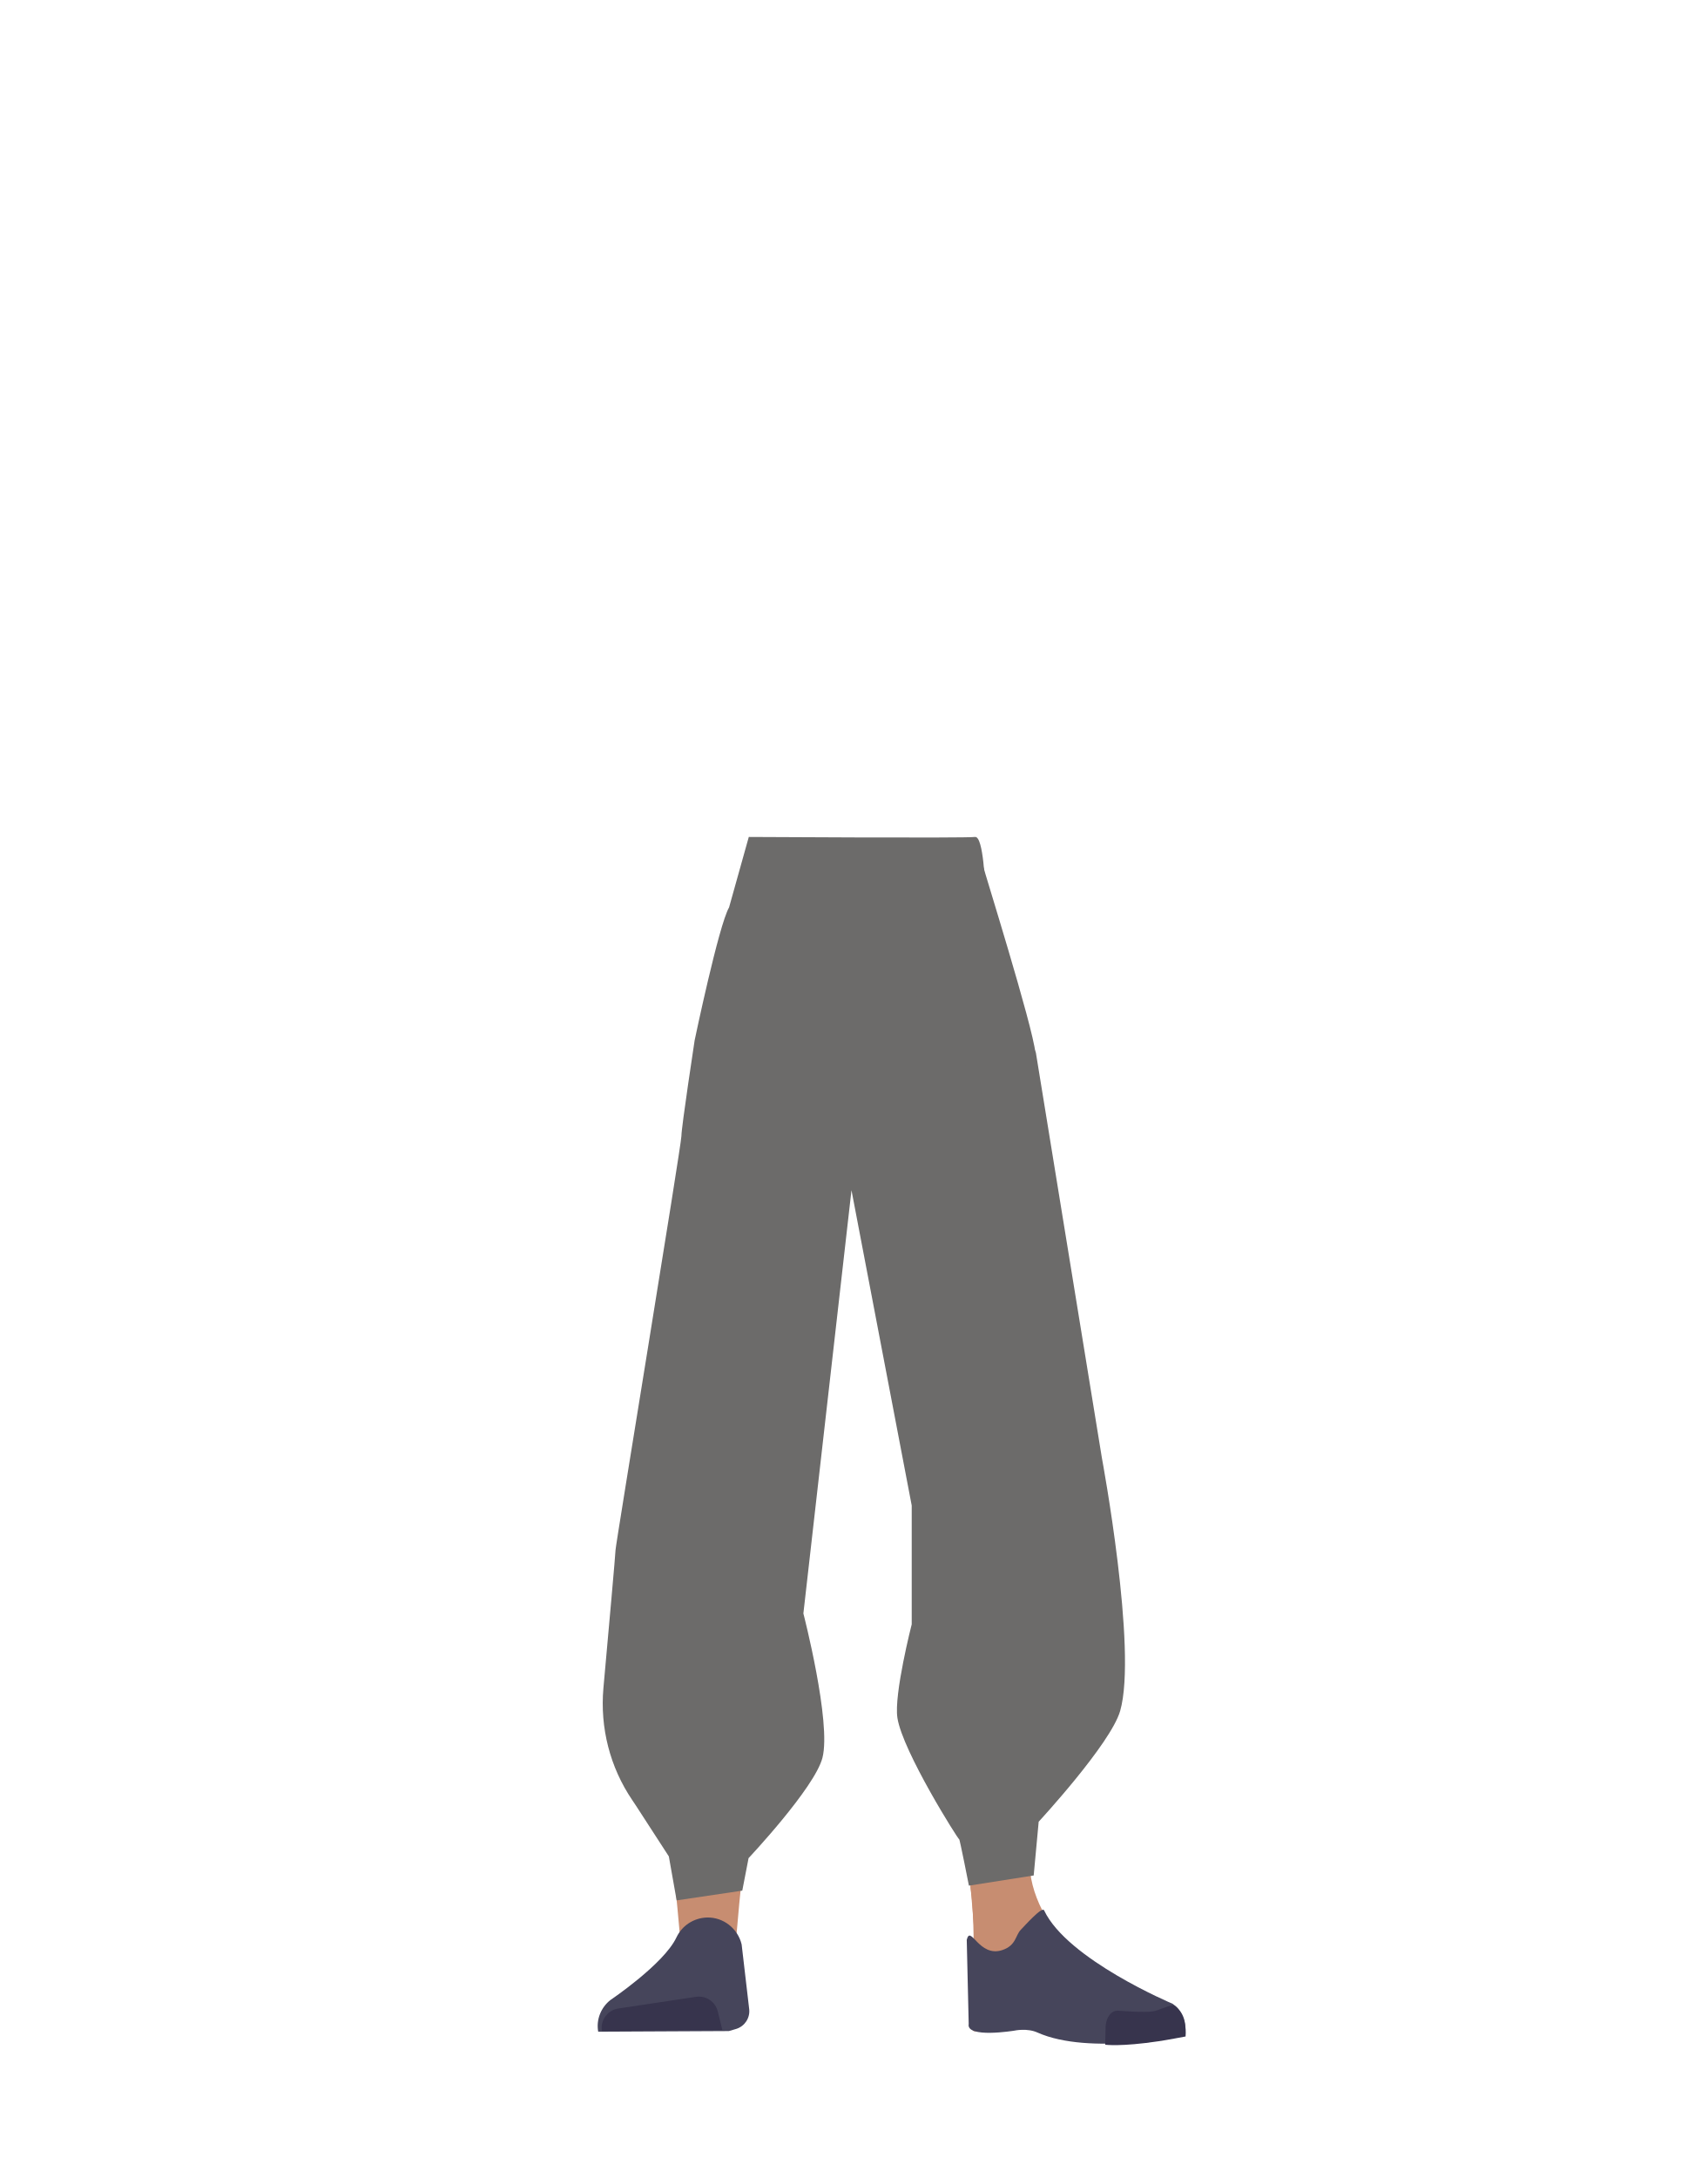
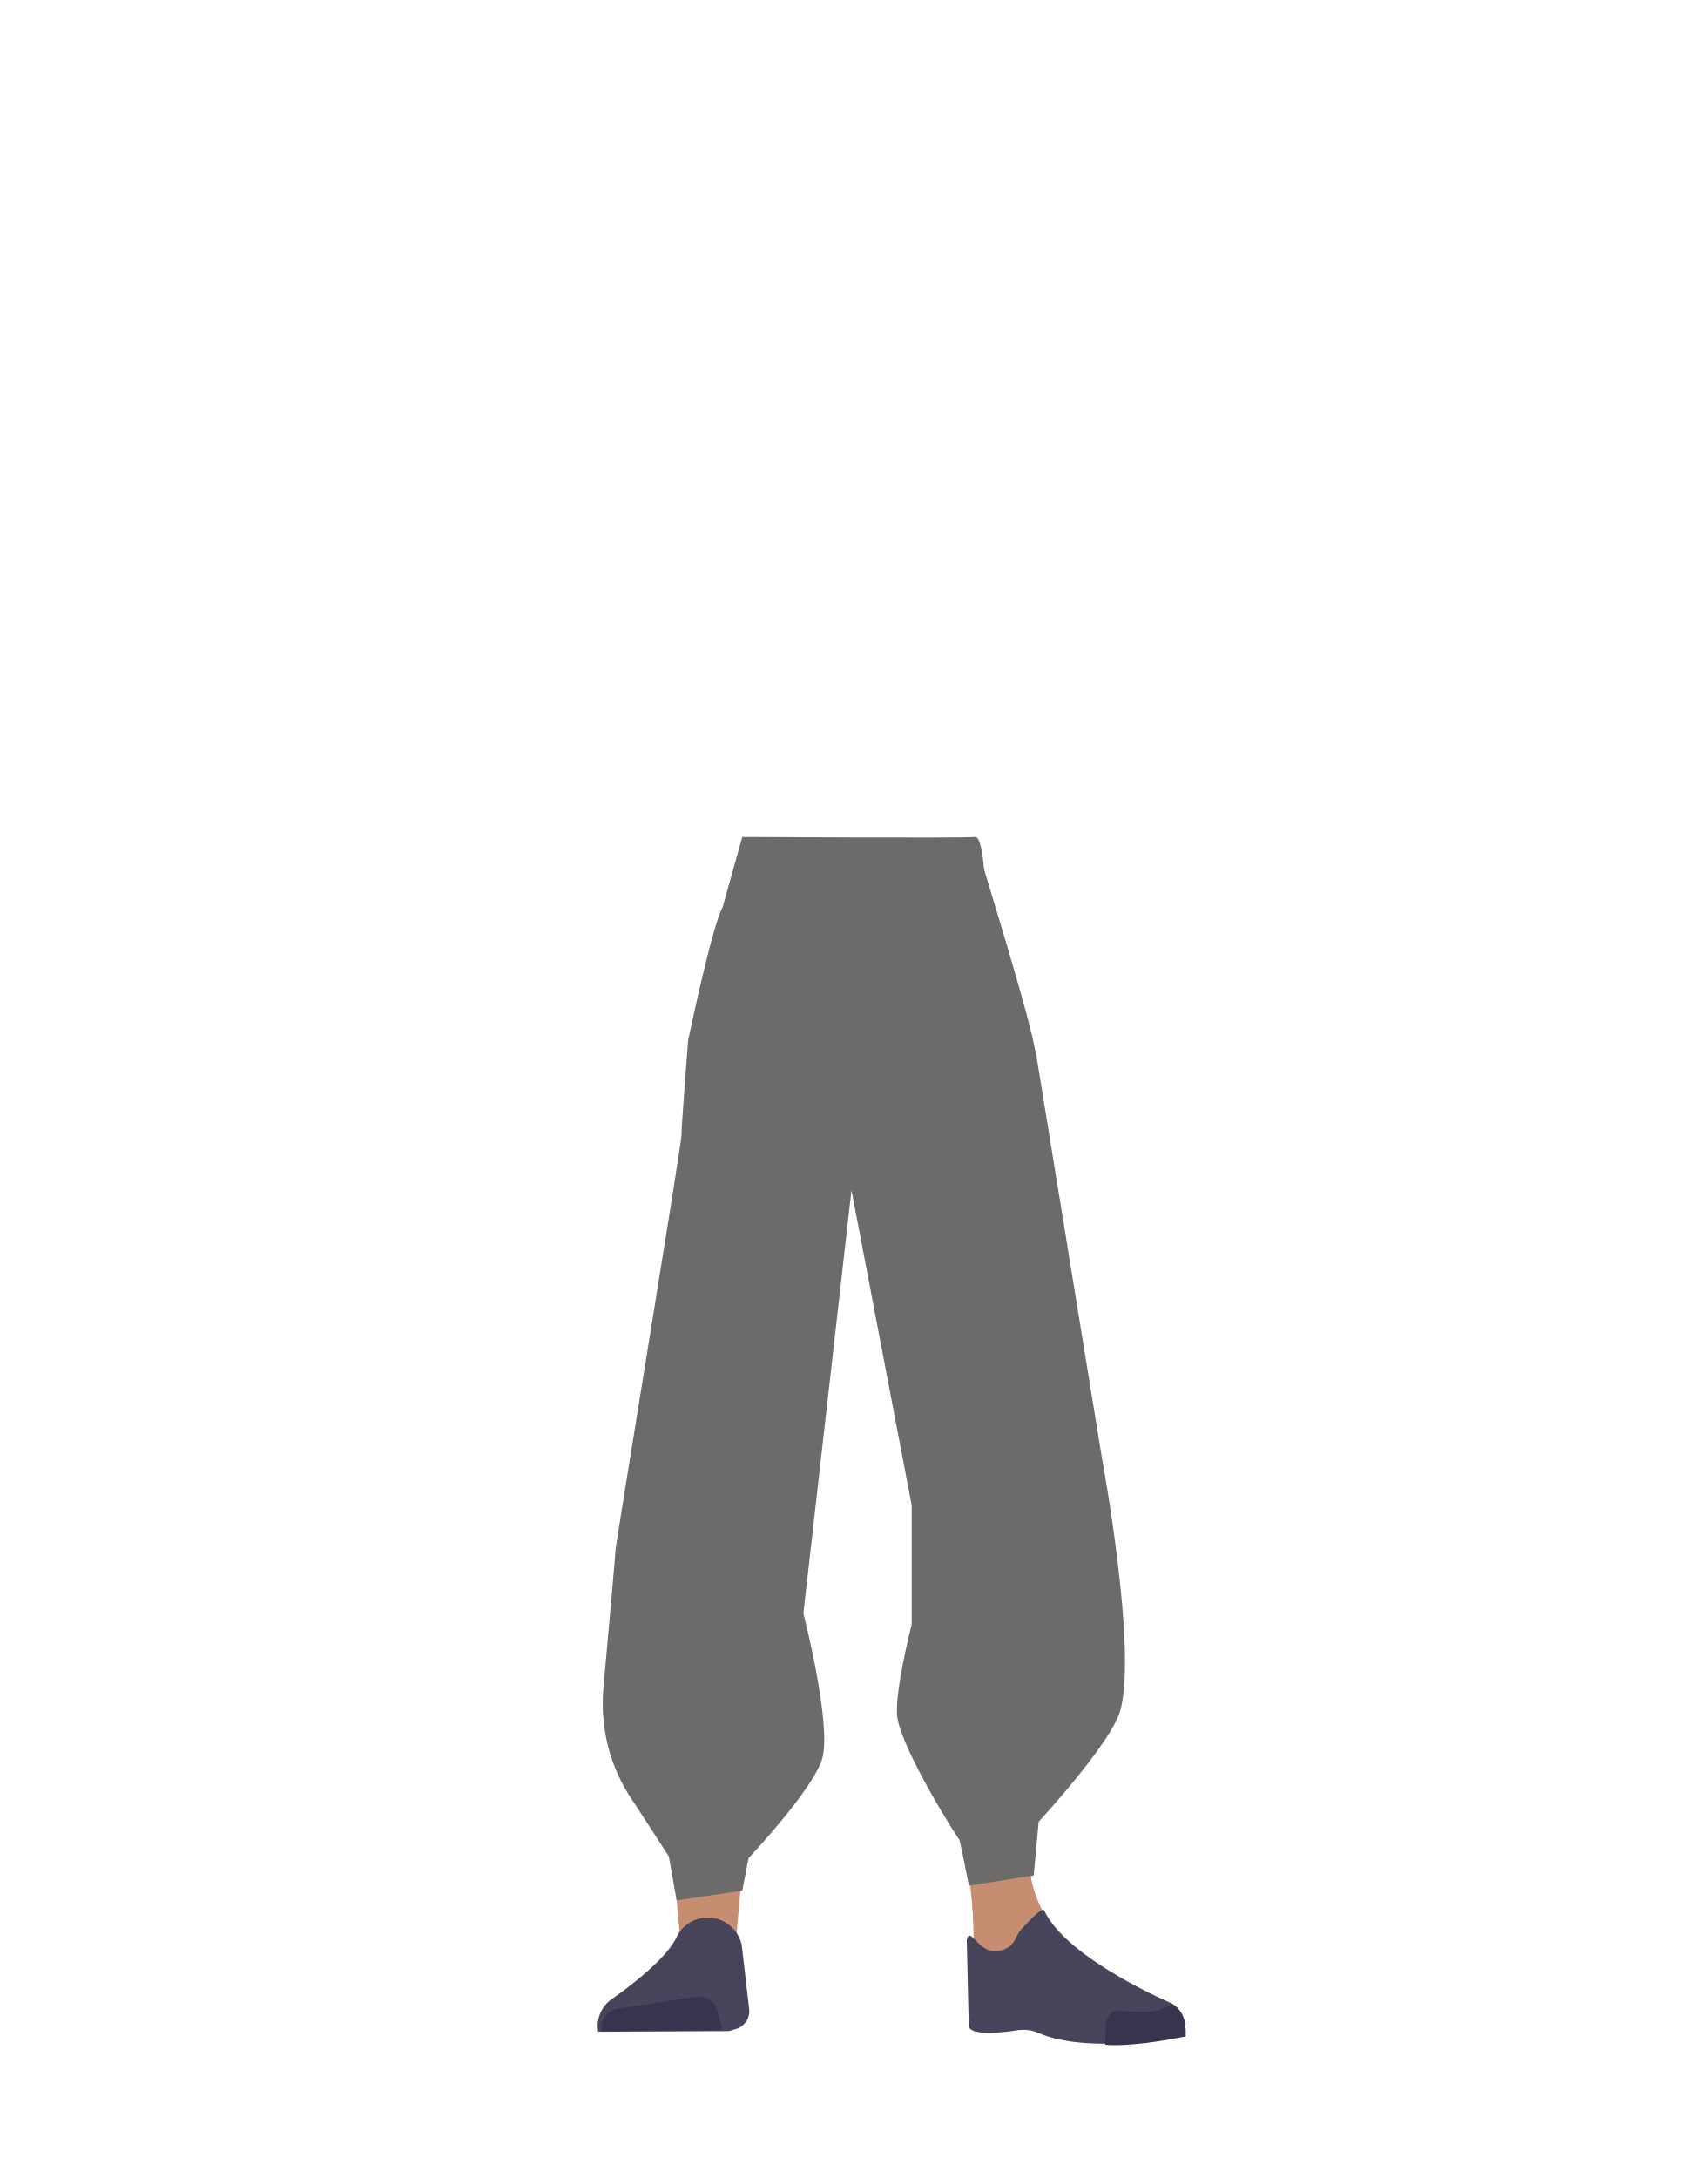
<svg xmlns="http://www.w3.org/2000/svg" version="1.1" id="Calque_1" x="0px" y="0px" viewBox="0 0 788 1005" style="enable-background:new 0 0 788 1005;" xml:space="preserve">
  <style type="text/css">
	.st0{fill:#614652;}
	.st1{fill:#C78D71;}
	.st2{fill:#46455B;}
	.st3{fill:#37344D;}
	.st4{fill:#6C6B6A;}
	.st5{fill:none;}
</style>
  <g id="Calque_5">
-     <path class="st0" d="M312.6,648.7c1.2,13.4,12,23.8,25.4,24.4l0,0c12.8,0.6,24.3-7.9,27.3-20.3c0,0,20.6-107.2,22.4-133.8   c0.4-6.3-0.7-25.2-0.7-25.2l-2.8-44c0,0-2.6-20.8-25.1-24c-26-3.8-27.2,9.8-27.2,9.8S319,501,318.1,523   C317.2,543.4,312.6,648.7,312.6,648.7z" />
+     <path class="st0" d="M312.6,648.7c1.2,13.4,12,23.8,25.4,24.4l0,0c12.8,0.6,24.3-7.9,27.3-20.3c0,0,20.6-107.2,22.4-133.8   c0.4-6.3-0.7-25.2-0.7-25.2l-2.8-44c0,0-5.6-20.8-28.1-24c-26-3.8-27.2,9.8-27.2,9.8S319,501,318.1,523   C317.2,543.4,312.6,648.7,312.6,648.7z" />
    <path class="st1" d="M336.8,631.4c-13.9-0.2-22.3,6.7-24.9,18.2c0,0-7.1,55.4-8.3,77c-1.9,34.7,2.5,101.6,7.2,136   c1,7.5,3,30.3,3,30.3c0.6,6.8,6.4,12,13.2,11.9l0,0c6.7-0.1,12.2-5.2,12.9-11.8c0,0,2.2-26.1,3.5-34.8c4.6-31.3,18-93.5,20-125.1   c1.2-19-0.4-77.5-0.4-77.5C362.2,636.2,348.7,632,336.8,631.4L336.8,631.4z" />
    <path class="st2" d="M326.3,884.8L326.3,884.8c-6.1,0.2-11.5,3.7-14.1,9.2l0,0c-5.8,12.3-30.5,28.9-30.5,28.9   c-4.4,3.5-6.6,9.1-5.6,14.6l0,0l60.3-0.3l3.4-1c3.9-1.2,6.4-5,6-9l-3.5-30C340.5,889.8,333.8,884.6,326.3,884.8z" />
    <path class="st3" d="M277.8,937.2L277.8,937.2c-0.8-4.9,2.5-9.5,7.4-10.4h0.1l35.9-5.4c4.6-0.7,9,2.2,10.1,6.8l2.1,8.5L277.8,937.2   z" />
    <path class="st0" d="M475.6,648.7c-1.2,13.4-12,23.8-25.4,24.4l0,0c-12.8,0.6-24.3-7.9-27.3-20.3c0,0-20-107.2-21.8-133.8   c-0.4-6.6,3.5-69.2,3.5-69.2s-2.4-18.6,25.1-24c24.6-4.8,27.2,9.8,27.2,9.8s12.8,64.6,13.7,86.6   C471.6,542.5,475.6,648.7,475.6,648.7z" />
    <path class="st1" d="M452.6,631.4c12.4-0.2,19.9,6.7,22.2,18.2c0,0,14.4,53.4,15.5,75c1.7,34.7-10.2,103.6-14.5,138   c-0.9,7.5-2.7,30.3-2.7,30.3c-0.6,6.8-5.7,11.9-11.8,11.8l0,0c-6-0.1-10.9-5.2-11.5-11.8c0,0-2-26.1-3.1-34.8   c-4.1-31.3-16.1-93.5-17.9-125.1c-1.1-19,0.4-77.5,0.4-77.5C429.9,636.2,441.9,631.9,452.6,631.4L452.6,631.4z" />
    <path class="st1" d="M475.2,857.4c-1.2,34,40.4,61.6,40.4,61.6c4.4,3.5-67,21.8-66.6,17.8c0,0,1.5-52-1-65.2   C446.2,862.4,475.9,837.5,475.2,857.4z" />
    <path class="st2" d="M462.7,899.8c6.4-2.2,5.9-6.8,8.5-9.4c1.5-1.5,9.8-10.9,10.7-8.9c10.7,22.7,59.3,43.1,59.3,43.1   c5.4,3.8,6.6,9.1,5.5,14.6l0,0c0,0-43.8,9.4-67.8-1.3c-4.8-2.2-10.7-0.9-10.7-0.9s-22.4,3.7-21.1-3.1l-0.9-38.8   C448,887.8,451.8,903.5,462.7,899.8z" />
    <path class="st3" d="M547.2,939.7c0.8-9-4.3-14.7-6-14.4c-2.5,0.3-6.5,2.4-9,2.8c-4,0.7-16-0.3-16-0.3c-3.1-0.3-5.6,2.8-5.9,7.1   l-0.2,8.6c0,0,7.3,1,24.6-1.6C537.7,941.5,547.2,939.7,547.2,939.7z" />
-     <path class="st4" d="M336.5,418.7c-4.8,8.3-15.9,61.4-15.9,61.4s-6.1,40-6.1,44.1c0,4.1-30.4,188.8-30.4,191   c0,1.4-3.2,37.3-5.6,63.8c-1.6,18.2,3,36.4,13.3,51.6l1.8,2.7l15.1,23.3l3.6,20.3l30.3-4.5l2.9-15c0,0,30.5-32.4,34.1-46.3   c4.2-16.3-8.8-66.6-8.8-66.6L393,549.2l27.8,145.5v54.8c0,0-8.3,32.4-6.6,43.2c2.4,15.5,28.3,56.5,28.5,56s4.5,21.4,4.5,21.4   l29.9-4.7l2.3-24.8c0,0,33.2-35.9,37.6-51.1c8.1-28.1-8.4-116.6-8.4-116.6l-30.5-187.2l-21.5-50.3l-1.9-25.7c0,0-0.7-24.1-4.7-23.5   s-104.4,0-104.4,0L336.5,418.7z" />
-     <path class="st4" d="M428.9,417c13.9,4.3,19.9,8,23.2,13.7c2.7,4.7,5.1,15.3,5.4,20.6c0.5,12.5-6.7,43.9-18.8,54.4   c-12.4,10.7-72.8,10.7-85.1,0c-12.1-10.5-19.3-41.9-18.8-54.4c0.2-5.3,2.7-16,5.4-20.6c3.3-5.7,9.3-9.4,23.2-13.7   c15.9-5,32-4.1,32-4.1S413.1,412,428.9,417z" />
+     <path class="st4" d="M333.5,418.7c-4.8,8.3-15.9,61.4-15.9,61.4s-3.1,40-3.1,44.1c0,4.1-30.4,188.8-30.4,191   c0,1.4-3.2,37.3-5.6,63.8c-1.6,18.2,3,36.4,13.3,51.6l1.8,2.7l15.1,23.3l3.6,20.3l30.3-4.5l2.9-15c0,0,30.5-32.4,34.1-46.3   c4.2-16.3-8.8-66.6-8.8-66.6L393,549.2l27.8,145.5v54.8c0,0-8.3,32.4-6.6,43.2c2.4,15.5,28.3,56.5,28.5,56s4.5,21.4,4.5,21.4   l29.9-4.7l2.3-24.8c0,0,33.2-35.9,37.6-51.1c8.1-28.1-8.4-116.6-8.4-116.6l-30.5-187.2l-21.5-50.3l-1.9-25.7c0,0-0.7-24.1-4.7-23.5   s-107.4,0-107.4,0L333.5,418.7z" />
+     <path class="st4" d="M428.9,417c13.9,4.3,19.9,8,23.2,13.7c2.7,4.7,5.1,15.3,5.4,20.6c0.5,12.5-6.7,43.9-18.8,54.4   c-12.4,10.7-72.8,10.7-85.1,0c-12.1-10.5-22.3-41.9-21.8-54.4c0.2-5.3,2.7-16,5.4-20.6c3.3-5.7,12.3-9.4,26.2-13.7   c15.9-5,32-4.1,32-4.1S413.1,412,428.9,417z" />
    <path d="M230.2,479.5h0.1H230.2z" />
    <polygon points="230.3,479.5 230.4,479.5 230.4,479.5  " />
    <path d="M230.2,479.5h0.1H230.2z" />
    <polygon points="230.3,479.5 230.4,479.5 230.4,479.5  " />
-     <path class="st5" d="M428.9,402.6c13.9,4.3,19.9,8,23.2,13.7c2.7,4.7,5.1,15.3,5.4,20.6c0.5,12.5-6.7,43.9-18.8,54.4   c-12.4,10.7-72.8,10.7-85.1,0c-12.1-10.5-19.3-41.9-18.8-54.4c0.2-5.3,2.7-16,5.4-20.6c3.3-5.7,9.3-9.4,23.2-13.7   c15.9-5,32-4.1,32-4.1S413.1,397.6,428.9,402.6z" />
+     <path class="st5" d="M428.9,402.6c13.9,4.3,19.9,8,23.2,13.7c2.7,4.7,5.1,15.3,5.4,20.6c0.5,12.5-6.7,43.9-18.8,54.4   c-12.4,10.7-75.8,10.7-88.1,0c-12.1-10.5-19.3-41.9-18.8-54.4c0.2-5.3,2.7-16,5.4-20.6c3.3-5.7,12.3-9.4,26.2-13.7   c15.9-5,32-4.1,32-4.1S413.1,397.6,428.9,402.6z" />
    <path class="st4" d="M410.1,433.3c4.6-3.9,43.7-34.3,43.8-33.2c0.1,1.1,22.8,73.4,24,85.8s-3.5,41.3-5.4,40.5   S404,438.6,410.1,433.3z" />
  </g>
</svg>
